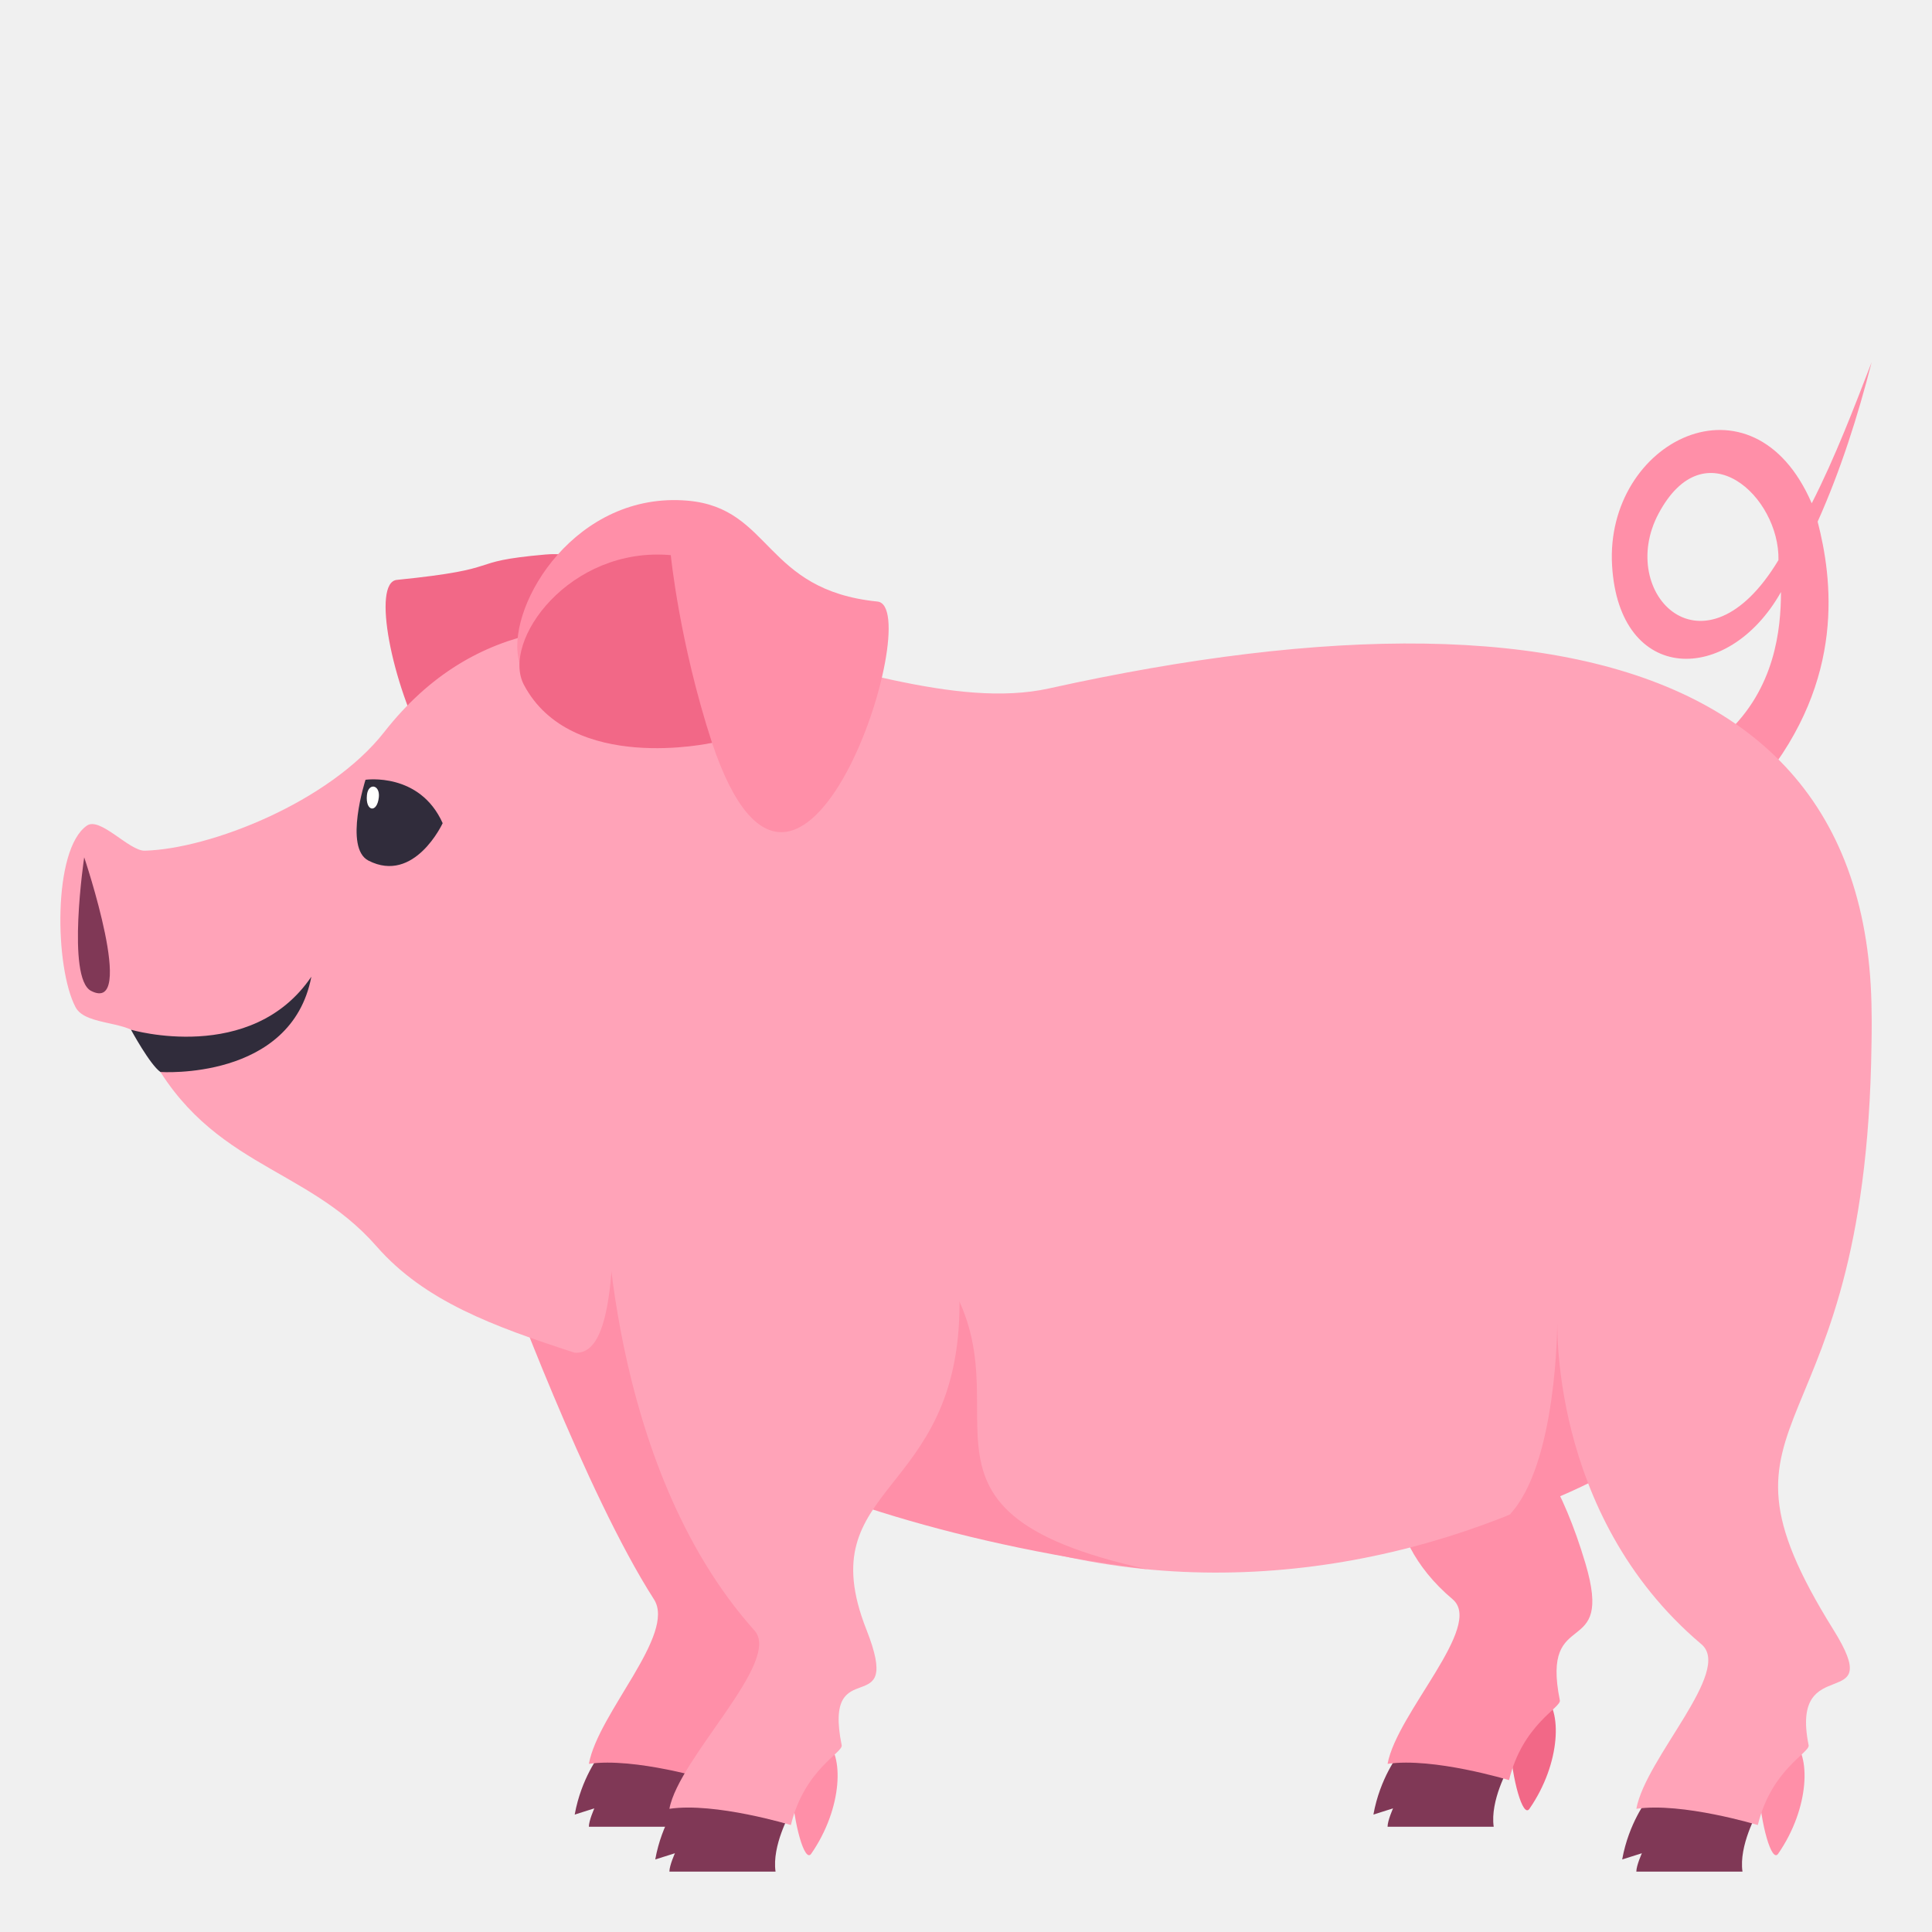
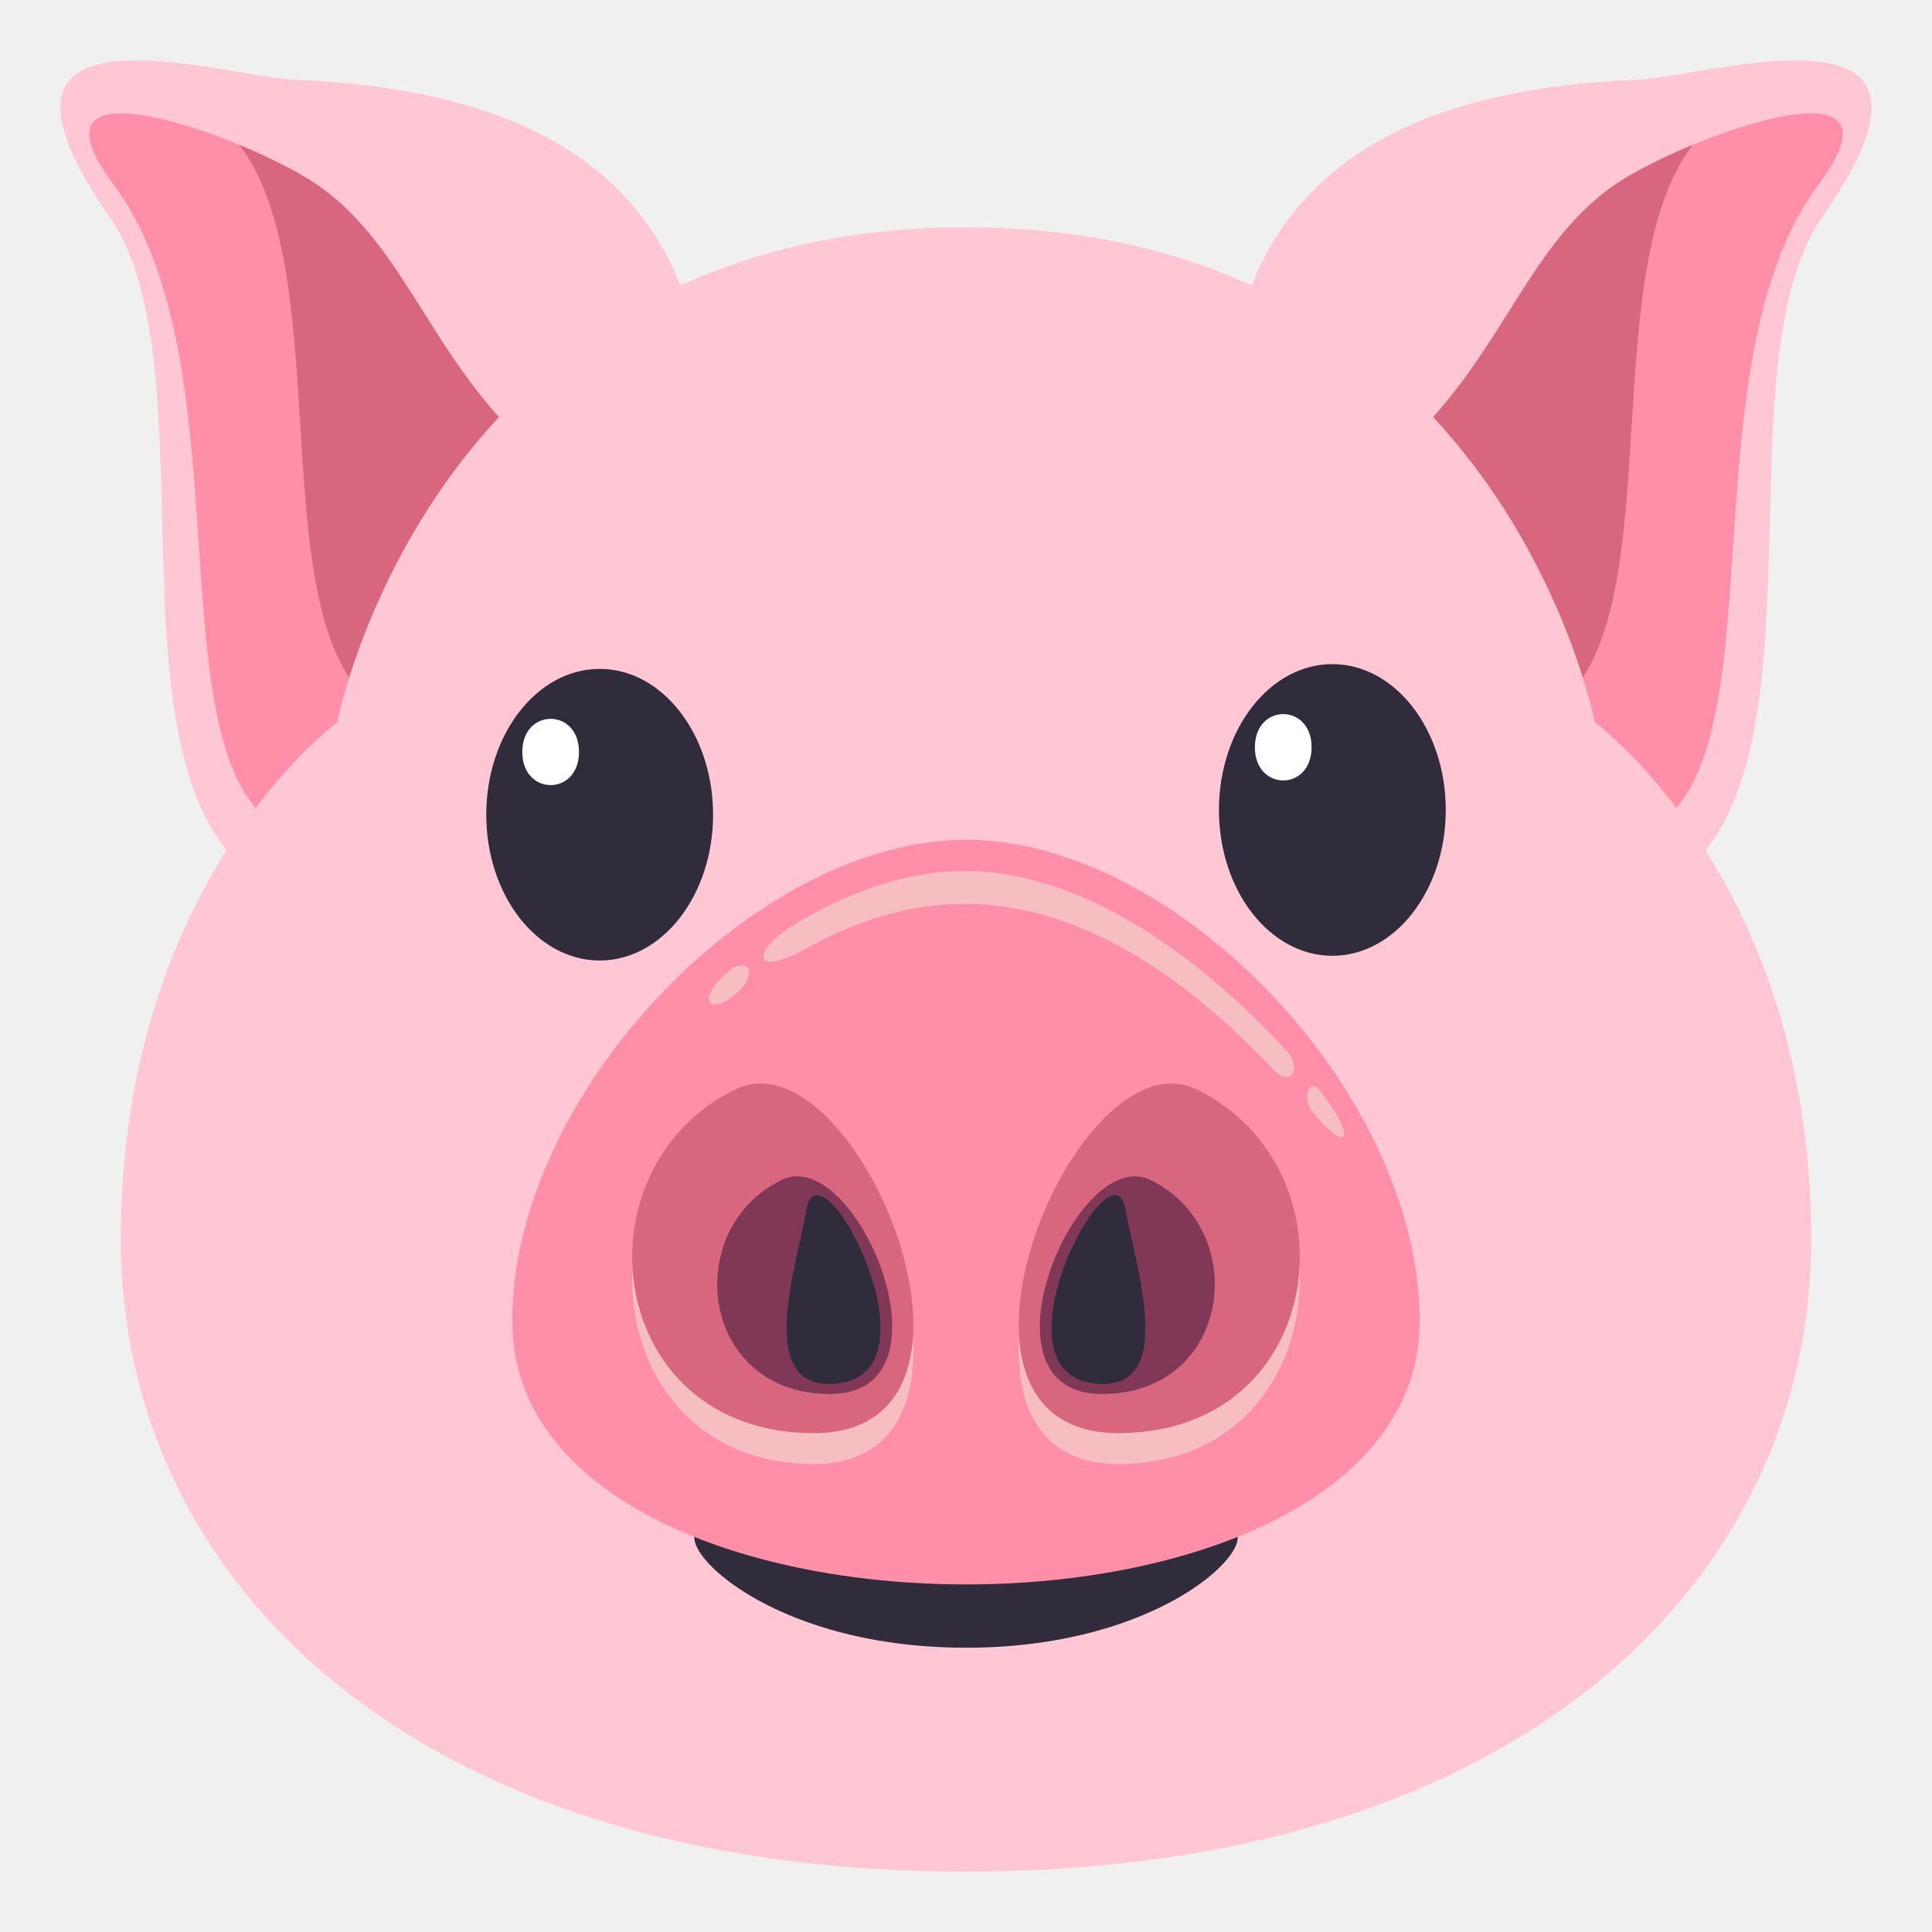
<svg xmlns="http://www.w3.org/2000/svg" width="64" height="64">
-   <path fill="#803856" d="M45.965 60.513h3.516c-.125-.866.484-1.938.484-1.938l-3.641-.447s-.609.768-.828 1.982l.651-.206s-.182.402-.182.609z" />
-   <path fill="#F26887" d="M51.13 56.161c-1.907-1.382-.898 4.383-.467 3.76 1.057-1.526 1.084-3.313.467-3.76z" />
-   <path fill="#FF8FA8" d="M48.121 52.979c1.045.883-1.844 3.758-2.156 5.451 1.516-.223 4.024.539 4.024.539.453-1.852 1.732-2.398 1.683-2.644-.645-3.187 1.819-1.272.846-4.54-3.019-10.13-9.515-3.126-4.397 1.194z" />
-   <path fill="#803856" d="M19.507 60.513h3.516c-.125-.866.484-1.938.484-1.938l-3.641-.447s-.609.768-.828 1.982l.651-.206s-.182.402-.182.609z" />
-   <path fill="#FF8FA8" d="M21.663 52.979c.744 1.159-1.844 3.758-2.156 5.451 1.516-.223 4.023.539 4.023.539.453-1.852 3.49-6.629 3.453-6.877-1.371-9.007-10.277-9.967-10.277-9.967s2.688 7.323 4.957 10.854zm31.739-34.246c.233 3.94 3.848 3.979 5.595.879-.002 1.229-.192 3.196-1.826 4.701l1.173 1.604c2.811-3.428 2.349-6.767 1.868-8.637.762-1.702 1.33-3.492 1.788-5.28-.571 1.474-1.196 3.129-1.984 4.672-1.957-4.537-6.856-2.06-6.614 2.061zm1.538-1.716c1.533-2.883 4.017-.559 3.974 1.536-2.458 4.091-5.381 1.112-3.974-1.536z" />
-   <path fill="#F26887" d="M18.069 18.369c-2.787.246-1.156.46-4.924.841-1.651.167 2.562 13.371 5.479 4.68 0 0 3.133-5.846-.555-5.521z" />
-   <path fill="#FFA3B8" d="M34.755 22.804c-6.191 1.373-15.971-6.28-22.028 1.447-1.819 2.322-5.771 3.871-7.931 3.929-.512.015-1.478-1.133-1.916-.831-1.142.785-1.068 4.719-.375 6.02.348.652 1.906.408 2.225 1.082 2.005 4.23 5.325 4.068 7.748 6.84 3.177 3.63 9.115 3.315 15.528 7.307 14.063 8.753 31.272-.71 33.212-8.893 4.059-17.136-8.122-20.965-26.463-16.901z" />
-   <path fill="#FF8FA8" d="M17.169 21.786c-.34-1.816 1.928-5.525 5.615-5.2 2.787.246 2.516 2.961 6.282 3.341 1.652.167-2.561 13.371-5.479 4.68.001-.001-5.702 1.001-6.418-2.821z" />
-   <path fill="#F26887" d="M17.355 22.685c-.764-1.446 1.513-4.591 4.866-4.295 0 0 .282 2.893 1.366 6.217.001-.001-4.665 1.042-6.232-1.922z" />
-   <path fillRule="evenodd" clipRule="evenodd" fill="#302C3B" d="M12.108 25.831s1.794-.262 2.556 1.438c0 0-.934 2.021-2.458 1.24-.824-.422-.098-2.678-.098-2.678z" />
-   <path fillRule="evenodd" clipRule="evenodd" fill="#803856" d="M2.789 28.399s1.753 5.207.229 4.426c-.824-.422-.229-4.426-.229-4.426z" />
-   <path fill="#302C3B" d="M5.314 35.511c-.348-.242-.975-1.4-.975-1.4s3.992 1.17 5.975-1.757c-.661 3.456-5 3.157-5 3.157z" />
-   <path fill="#FF8FA8" d="M38.015 51.985c-13.84-1.811-18.977-7.174-18.977-7.174.749.045 1.255-.924 1.295-4.5 3.227-.93 9.241 1.289 10.717 1.592 3.437 4.539-2.129 8.098 6.965 10.082z" />
-   <path fill="#803856" d="M22.175 62h3.516c-.125-.866.484-1.937.484-1.937l-3.641-.448s-.609.768-.828 1.982l.652-.206c0 .001-.183.403-.183.609z" />
-   <path fill="#FF8FA8" d="M27.34 57.649c-1.907-1.383-.899 4.383-.468 3.76 1.057-1.527 1.084-3.313.468-3.76z" />
-   <path fill="#FFA3B8" d="M31.785 43.185c0-5.228-11.735-3.808-11.735-3.808s0 9.112 4.943 14.636c.915 1.021-2.506 4.212-2.818 5.906 1.516-.224 4.024.538 4.024.538.452-1.851 1.732-2.397 1.683-2.644-.645-3.186 2.069-.662.819-3.83-1.917-4.863 3.084-4.329 3.084-10.798z" />
-   <path fill="#FF8FA8" d="M54.384 48.159s-2.084 1.342-4.375 2.016c1.577-1.675 1.577-6.345 1.577-6.345l2.798 4.329z" />
-   <path fill="#803856" d="M54.206 62h3.516c-.125-.866.484-1.937.484-1.937l-3.641-.448s-.609.768-.828 1.982l.652-.206c.001.001-.183.403-.183.609z" />
-   <path fill="#FF8FA8" d="M59.371 57.649c-1.907-1.383-.899 4.383-.468 3.76 1.057-1.527 1.084-3.313.468-3.76z" />
-   <path fill="#FFA3B8" d="M62 33.936c0-5.228-10.409 9.636-10.409 9.636s-.347 6.575 4.771 10.896c1.045.883-1.844 3.757-2.156 5.451 1.516-.224 4.024.538 4.024.538.452-1.851 1.732-2.397 1.683-2.644-.645-3.186 2.615-.949.819-3.83C55.972 46.347 62 48.489 62 33.936z" />
-   <path fill="#FFF" d="M12.55 26.404c-.055.548-.451.482-.395-.065.041-.418.436-.352.395.065z" />
+   <path fill="#FFC7D4" d="M41.49 9.391c1.838-4.592 6.492-6.505 12.75-6.75 2.354-.092 11.414-3.041 6.131 4.543-3.453 4.957.32 18.17-4.826 21.896-6.129 4.44-15.899-15.088-14.055-19.689z" />
+   <path fill="#FF8FA8" d="M53.537 6.092c2.25-1.525 9.998-4.402 6.705.02-5.348 7.181.318 24.183-9 21.429l-5.367-12.202c3.793-3.048 4.525-7.123 7.662-9.247z" />
+   <path fill="#D9667F" d="M53.537 6.092c.576-.391 1.518-.87 2.537-1.293-3.695 4.807.029 18.516-6.154 19.212l-4.045-8.673c3.793-3.047 4.525-7.122 7.662-9.246z" />
+   <path fill="#FFC7D4" d="M22.512 9.391c-1.84-4.592-6.492-6.505-12.752-6.75C7.408 2.549-1.654-.4 3.629 7.184c3.453 4.957-.32 18.17 4.826 21.896 6.131 4.44 15.899-15.088 14.057-19.689z" />
+   <path fill="#FF8FA8" d="M10.463 6.092C8.213 4.567.465 1.69 3.76 6.112c5.348 7.181-.32 24.183 9 21.429l5.367-12.202c-3.795-3.048-4.527-7.123-7.664-9.247z" />
+   <path fill="#D9667F" d="M10.463 6.092c-.576-.391-1.516-.87-2.537-1.293 3.695 4.807-.029 18.516 6.154 19.212l4.047-8.673c-3.795-3.047-4.527-7.122-7.664-9.246z" />
+   <path fill="#FFC7D4" d="M11.172 23.928S14.304 7.53 32 7.53c17.697 0 20.83 16.398 20.83 16.398S60 29.154 60 41.06C60 52.408 50.268 62 32 62S4 52.408 4 41.06c0-11.906 7.172-17.132 7.172-17.132z" />
+   <ellipse fill="#302C3B" cx="44.136" cy="26.831" rx="3.757" ry="4.831" />
+   <path fill="#FFF" d="M43.448 24.754c0 1.465-1.878 1.465-1.878 0s1.878-1.465 1.878 0z" />
+   <ellipse fill="#302C3B" cx="19.865" cy="26.988" rx="3.757" ry="4.83" />
+   <path fill="#FFF" d="M19.18 24.91c0 1.463-1.878 1.463-1.878 0 0-1.464 1.878-1.464 1.878 0z" />
+   <path fill="#302C3B" d="M32.003 54.583c-7.521 0-10.613-4.487-8.195-3.913 1.392.328 14.992.328 16.383 0 2.422-.57-.675 3.913-8.188 3.913z" />
+   <path fill="#FF8FA8" d="M47.029 43.76c0 11.635-30.059 11.635-30.059 0 0-7.568 8.064-15.941 15.029-15.941s15.03 8.372 15.03 15.941z" />
+   <path fill="#F6BEC1" d="M37.047 48.498c-6.934 0-1.402-13.923 2.586-11.897 5.385 2.735 4.344 11.897-2.586 11.897zm-10.091 0c6.933 0 1.399-13.923-2.587-11.897-5.387 2.735-4.346 11.897 2.587 11.897z" />
+   <path fill="#D9667F" d="M37.047 47.474c-6.934 0-1.402-13.327 2.586-11.389 5.385 2.619 4.344 11.389-2.586 11.389zm-10.091 0c6.933 0 1.399-13.327-2.587-11.389-5.387 2.619-4.346 11.389 2.587 11.389z" />
+   <path fill="#F6BEC1" d="M43.688 36.087c-.275-.349-.567.199-.241.701 1.18 1.484 1.574.991.241-.701zm-19.532-3.925c.627-.523.967.119.236.748-.898.779-1.382.207-.236-.748z" />
+   <path fill="#F6BEC1" d="M42.658 34.854c-2.693-2.949-6.65-6.002-10.698-6.002-1.95 0-3.878.711-5.651 1.777-1.365.818-1.467 1.824.383.796 1.605-.894 3.377-1.483 5.269-1.483 4.137 0 7.7 2.822 10.224 5.49.59.625.932-.076.473-.578z" />
+   <path fill="#803856" d="M36.5 46.178c-4.315 0-.872-8.295 1.611-7.09 3.35 1.631 2.703 7.09-1.611 7.09z" />
+   <path fill="#302C3B" d="M36.228 45.826c-3.498-.418.637-8.248 1.063-5.738.312 1.836 1.768 6.078-1.063 5.738z" />
+   <path fill="#803856" d="M27.5 46.178c4.316 0 .873-8.295-1.609-7.09-3.352 1.631-2.704 7.09 1.609 7.09z" />
+   <path fill="#302C3B" d="M27.773 45.826c3.498-.418-.637-8.248-1.063-5.738-.312 1.836-1.767 6.078 1.063 5.738z" />
</svg>
